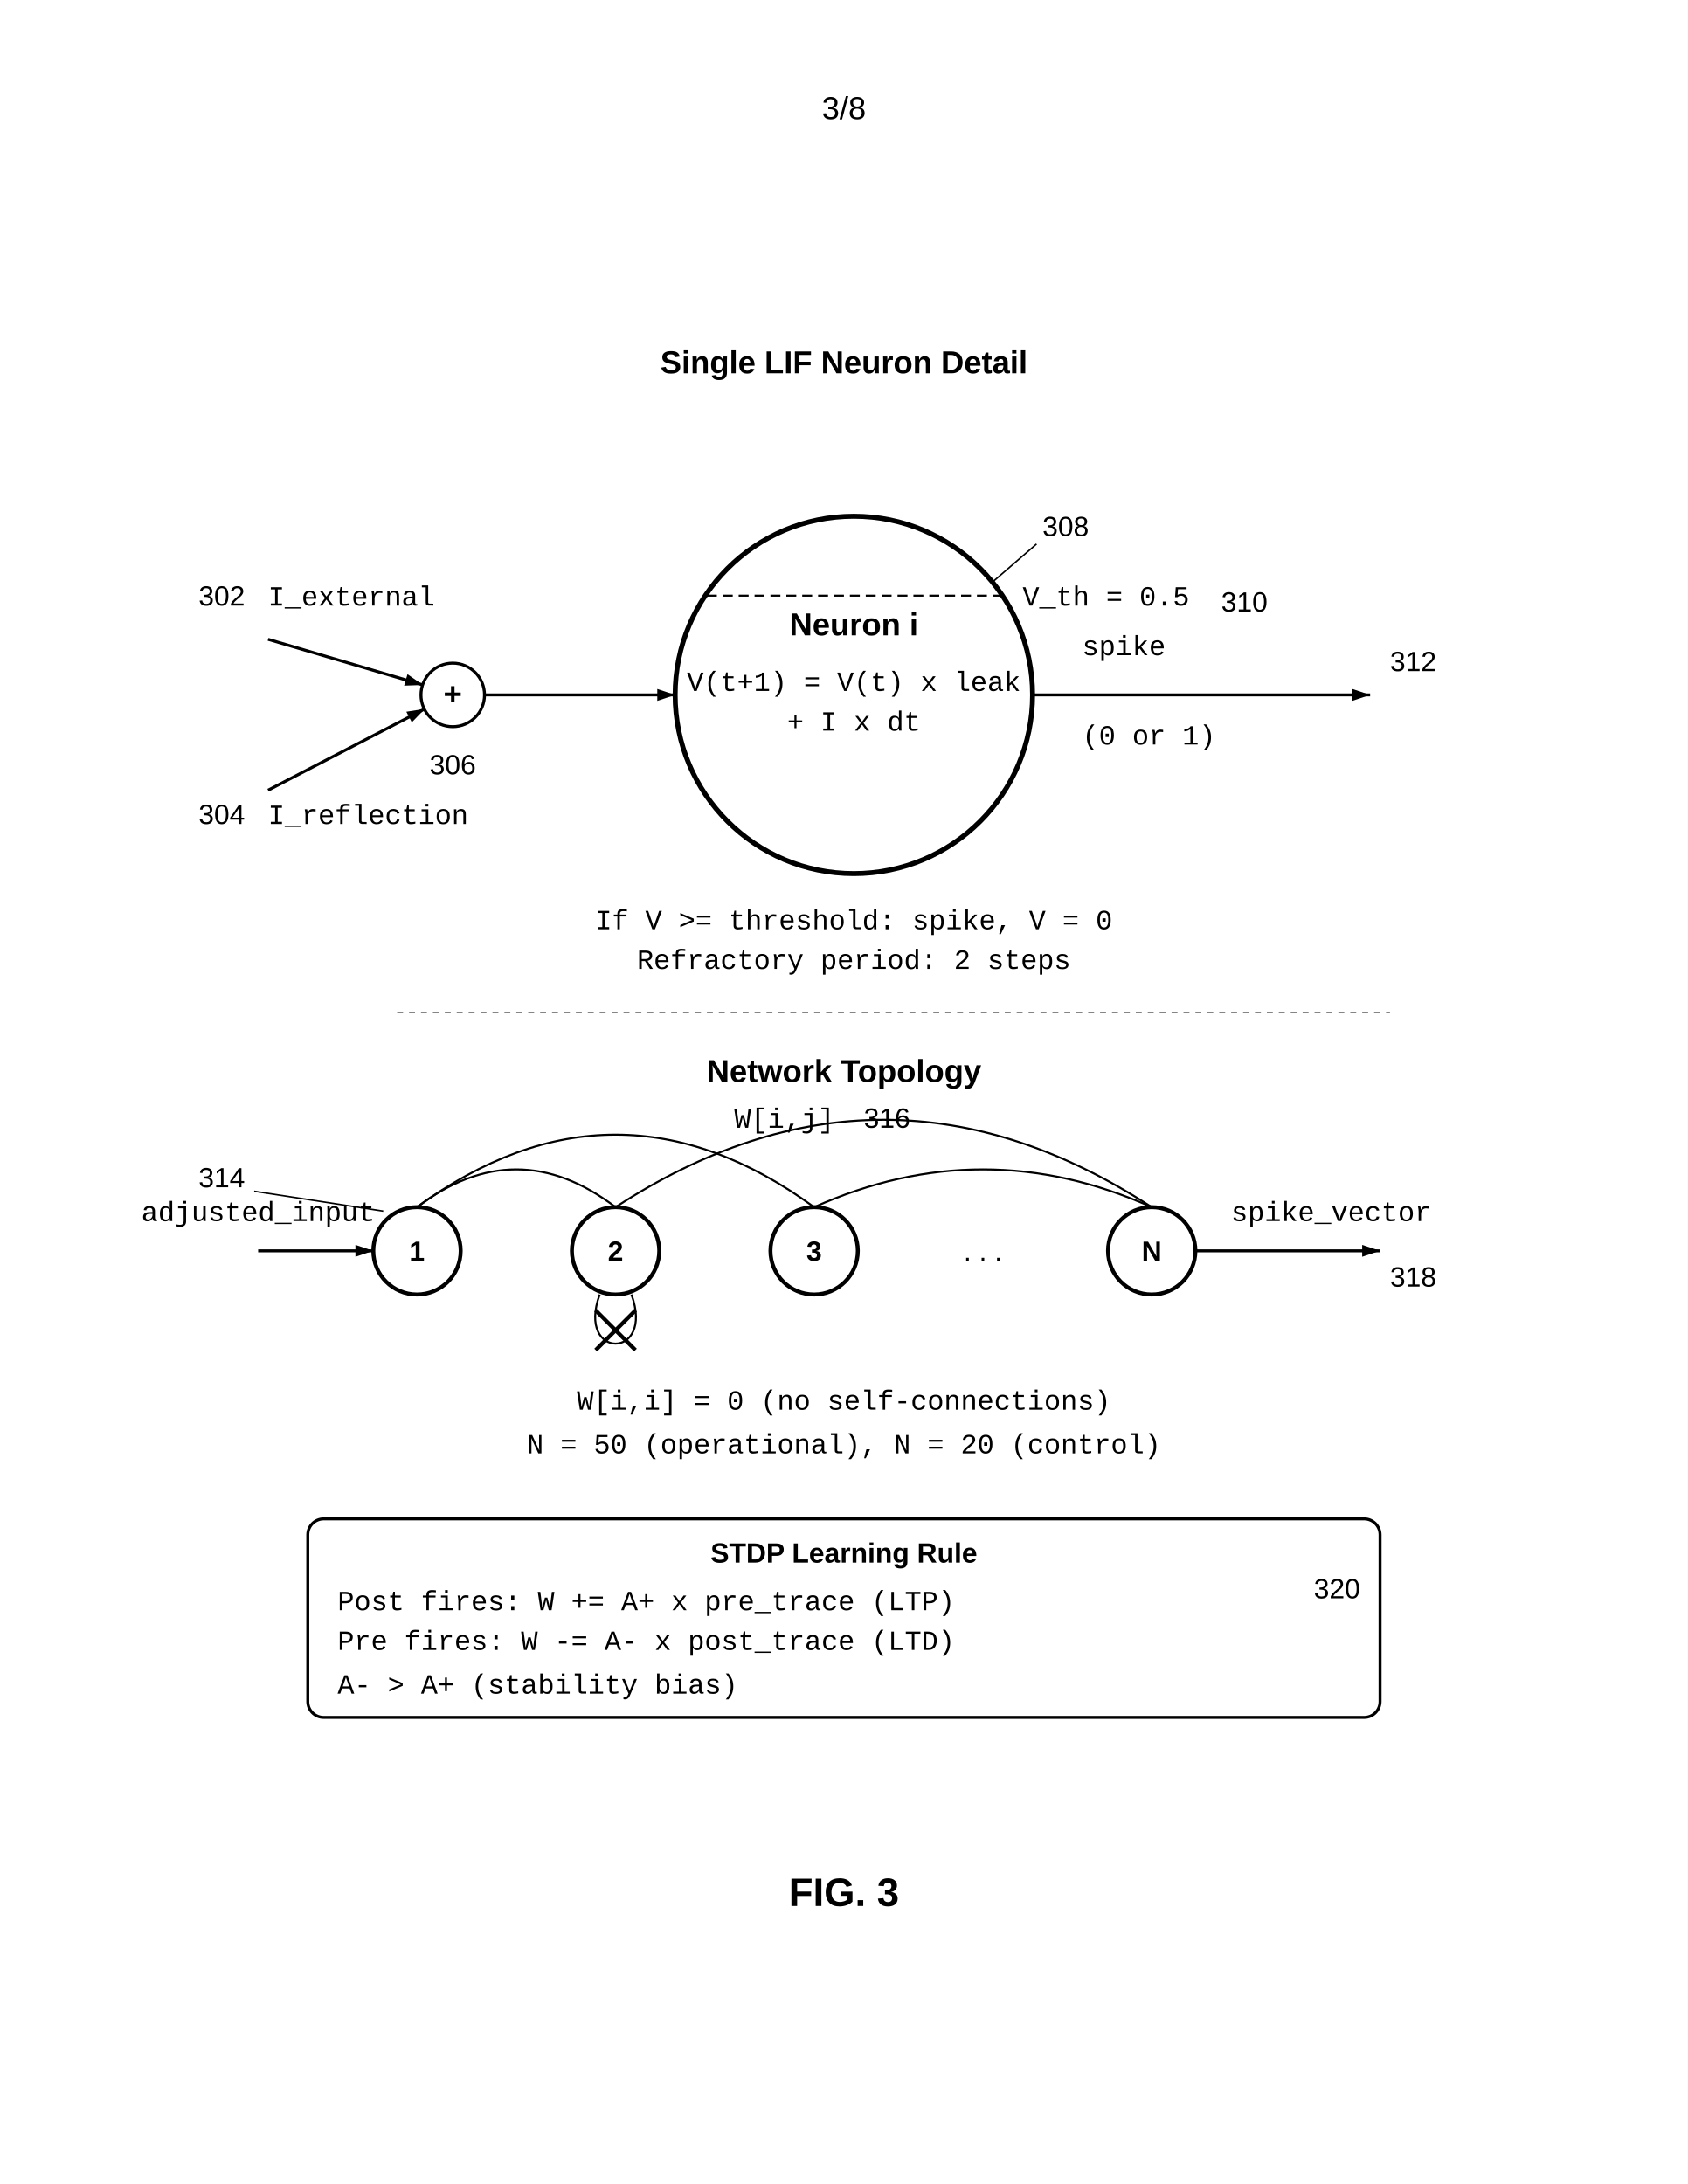
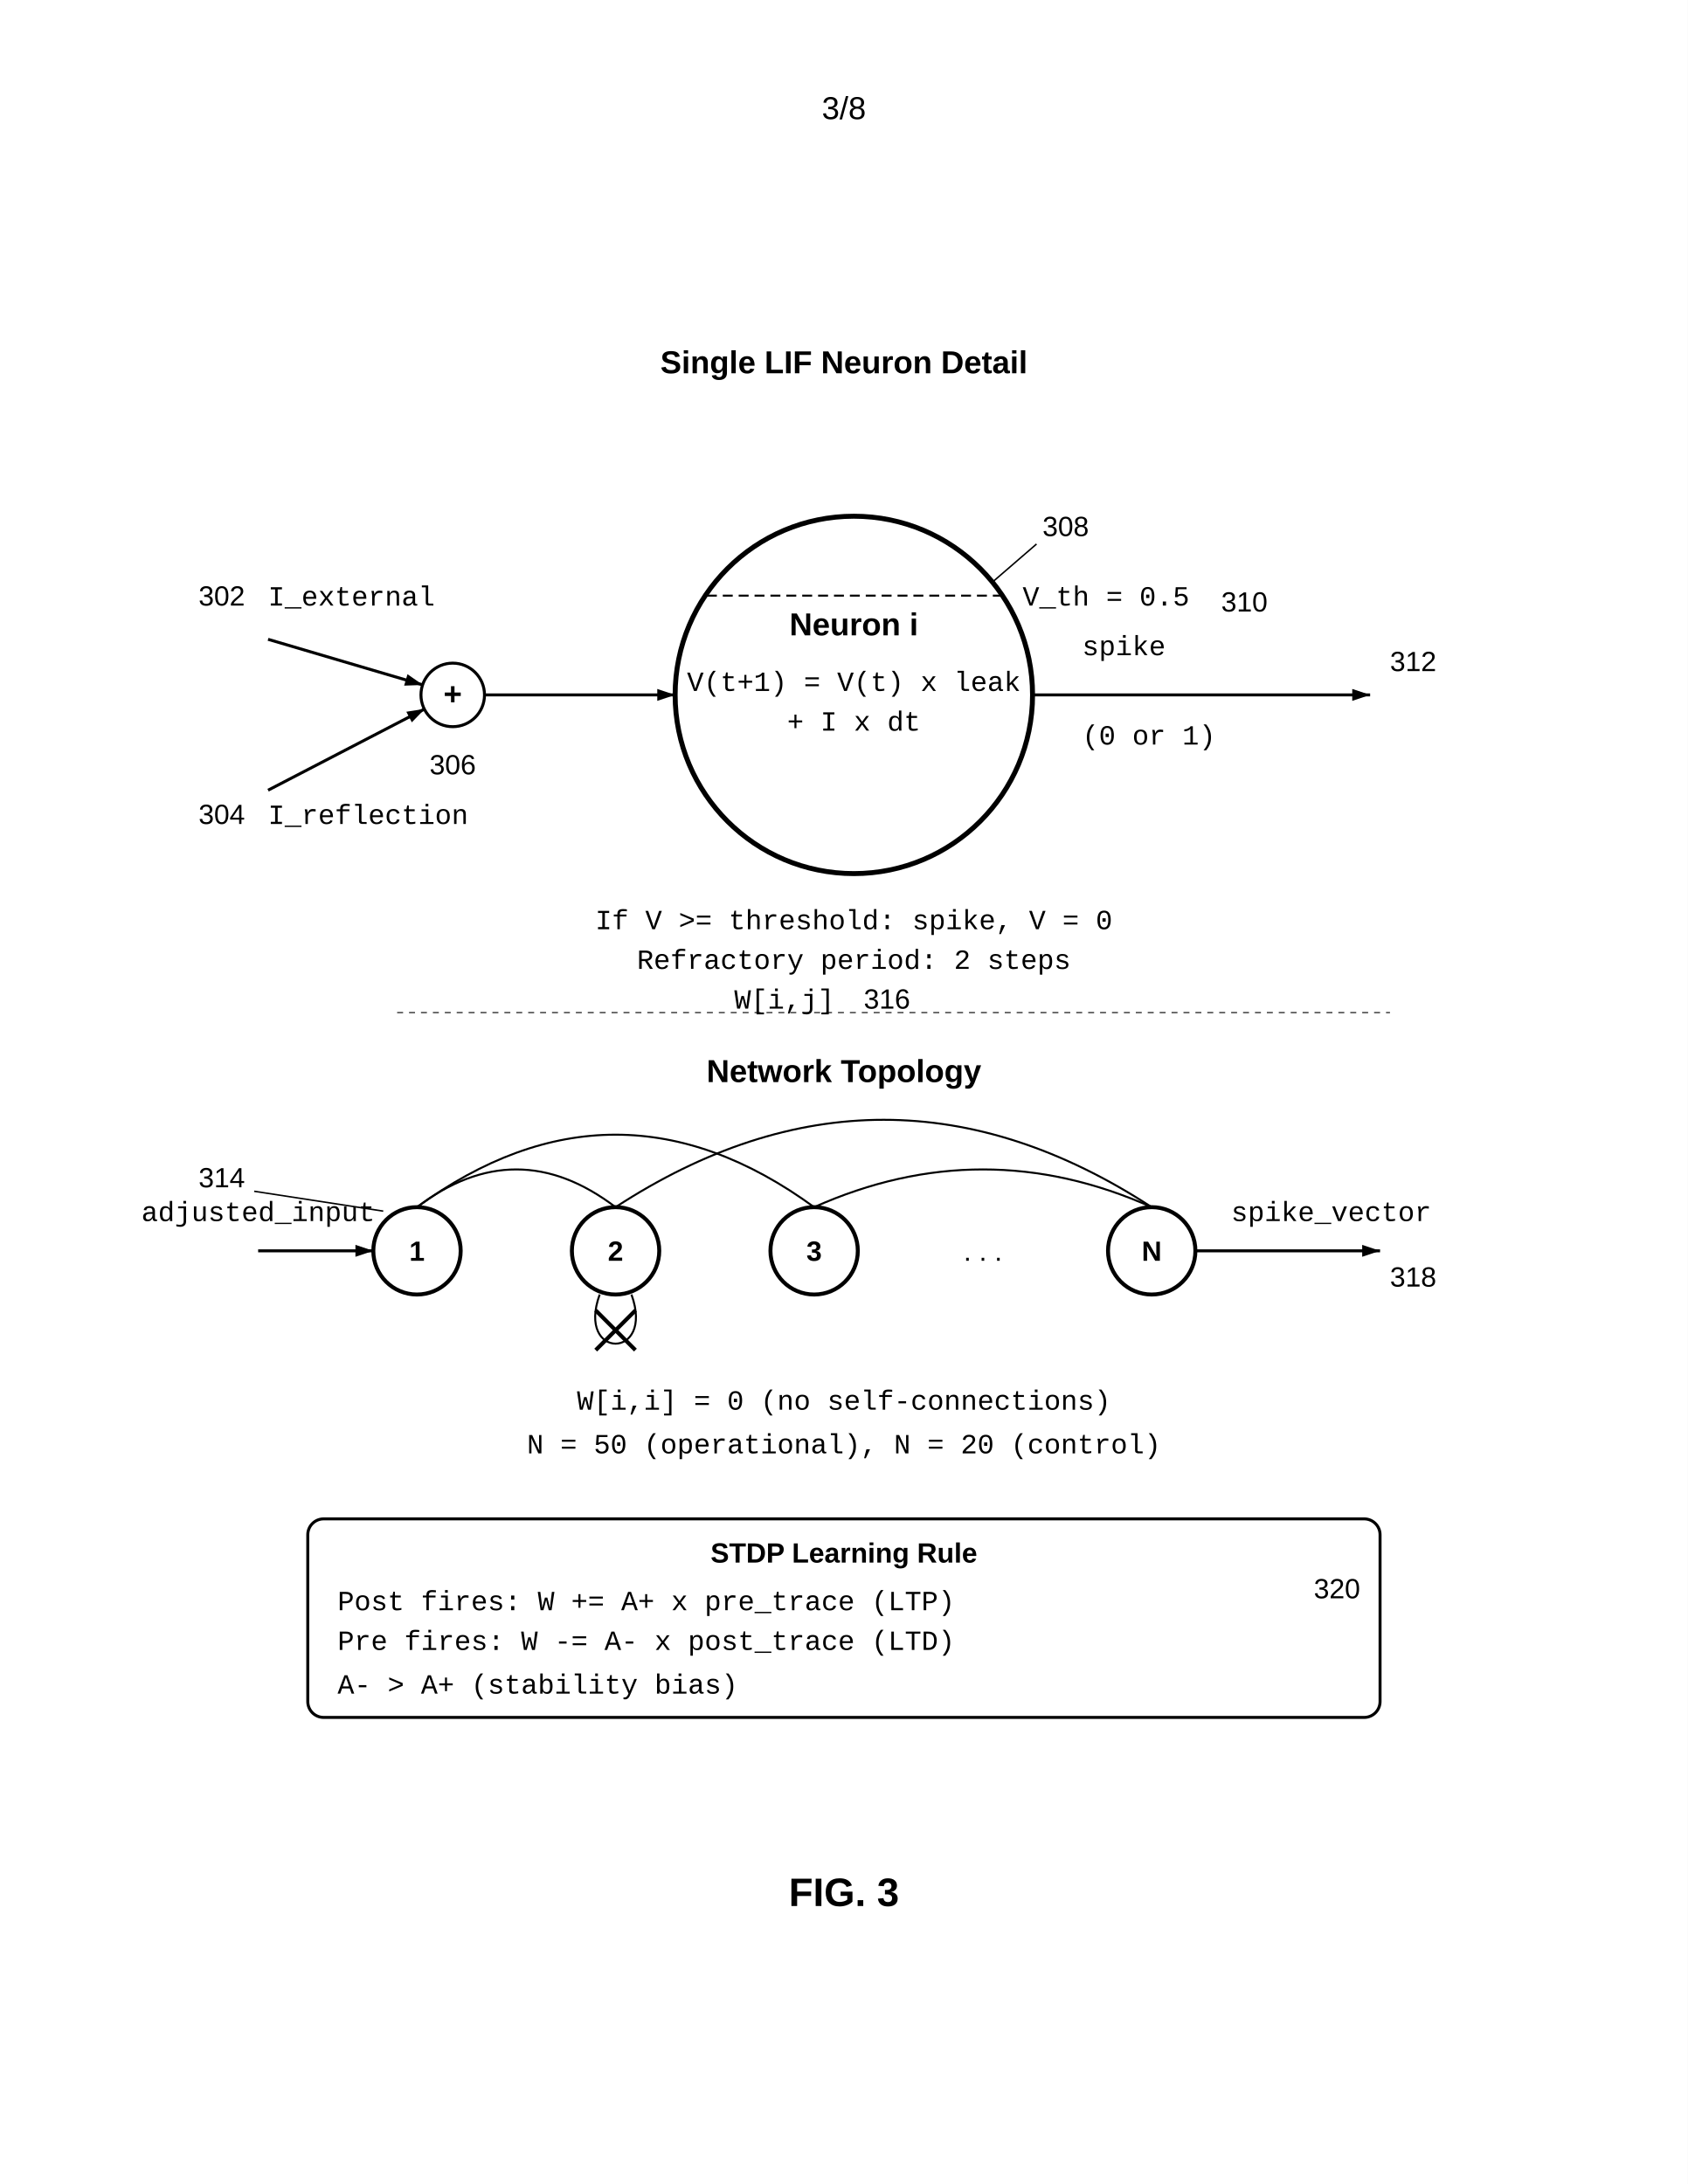
<svg xmlns="http://www.w3.org/2000/svg" width="8.5in" height="11in" viewBox="0 0 850 1100">
  <defs>
    <marker id="ah" markerWidth="6" markerHeight="4" refX="6" refY="2" orient="auto">
      <polygon points="0 0, 6 2, 0 4" fill="black" />
    </marker>
  </defs>
  <rect width="100%" height="100%" fill="white" />
  <text x="425.0" y="60" font-family="Arial, sans-serif" font-size="16" text-anchor="middle">3/8</text>
  <g transform="translate(0, 50)">
    <text x="425" y="138" font-family="Arial, sans-serif" font-size="16" font-weight="bold" text-anchor="middle">Single LIF Neuron Detail</text>
    <text x="135" y="255" font-family="Courier New, monospace" font-size="14">I_external</text>
    <text x="100" y="255" font-family="Arial, sans-serif" font-size="14">302</text>
    <line x1="135" y1="272" x2="213" y2="295" stroke="black" stroke-width="1.5" marker-end="url(#ah)" />
    <text x="135" y="365" font-family="Courier New, monospace" font-size="14">I_reflection</text>
    <text x="100" y="365" font-family="Arial, sans-serif" font-size="14">304</text>
    <line x1="135" y1="348" x2="214" y2="307" stroke="black" stroke-width="1.5" marker-end="url(#ah)" />
    <circle cx="228" cy="300" r="16" fill="none" stroke="black" stroke-width="1.5" />
    <text x="228" y="305" font-family="Arial, sans-serif" font-size="16" font-weight="bold" text-anchor="middle">+</text>
    <text x="228" y="340" font-family="Arial, sans-serif" font-size="14" text-anchor="middle">306</text>
    <line x1="244" y1="300" x2="340" y2="300" stroke="black" stroke-width="1.5" marker-end="url(#ah)" />
    <circle cx="430" cy="300" r="90" fill="none" stroke="black" stroke-width="2.5" />
    <text x="430" y="270" font-family="Arial, sans-serif" font-size="16" font-weight="bold" text-anchor="middle">Neuron i</text>
    <text x="430" y="298" font-family="Courier New, monospace" font-size="14" text-anchor="middle">V(t+1) = V(t) x leak</text>
    <text x="430" y="318" font-family="Courier New, monospace" font-size="14" text-anchor="middle">+ I x dt</text>
    <text x="525" y="220" font-family="Arial, sans-serif" font-size="14" text-anchor="start">308</text>
    <line x1="522" y1="224" x2="500" y2="243" stroke="black" stroke-width="0.75" />
    <line x1="356" y1="250" x2="505" y2="250" stroke="black" stroke-width="1" stroke-dasharray="5,3" />
    <text x="515" y="255" font-family="Courier New, monospace" font-size="14">V_th = 0.5</text>
    <text x="615" y="258" font-family="Arial, sans-serif" font-size="14" text-anchor="start">310</text>
    <line x1="520" y1="300" x2="690" y2="300" stroke="black" stroke-width="1.5" marker-end="url(#ah)" />
    <text x="545" y="280" font-family="Courier New, monospace" font-size="14">spike</text>
    <text x="545" y="325" font-family="Courier New, monospace" font-size="14">(0 or 1)</text>
    <text x="700" y="288" font-family="Arial, sans-serif" font-size="14" text-anchor="start">312</text>
    <text x="430" y="418" font-family="Courier New, monospace" font-size="14" text-anchor="middle">If V &gt;= threshold: spike, V = 0</text>
    <text x="430" y="438" font-family="Courier New, monospace" font-size="14" text-anchor="middle">Refractory period: 2 steps</text>
    <line x1="200" y1="460" x2="700" y2="460" stroke="black" stroke-width="0.5" stroke-dasharray="3,3" />
    <text x="425" y="495" font-family="Arial, sans-serif" font-size="16" font-weight="bold" text-anchor="middle">Network Topology</text>
    <text x="100" y="548" font-family="Arial, sans-serif" font-size="14">314</text>
    <line x1="128" y1="550" x2="193" y2="560" stroke="black" stroke-width="0.75" />
    <circle cx="210" cy="580" r="22" fill="none" stroke="black" stroke-width="2" />
    <text x="210" y="585" font-family="Arial, sans-serif" font-size="14" font-weight="bold" text-anchor="middle">1</text>
    <circle cx="310" cy="580" r="22" fill="none" stroke="black" stroke-width="2" />
    <text x="310" y="585" font-family="Arial, sans-serif" font-size="14" font-weight="bold" text-anchor="middle">2</text>
    <circle cx="410" cy="580" r="22" fill="none" stroke="black" stroke-width="2" />
    <text x="410" y="585" font-family="Arial, sans-serif" font-size="14" font-weight="bold" text-anchor="middle">3</text>
    <circle cx="580" cy="580" r="22" fill="none" stroke="black" stroke-width="2" />
    <text x="580" y="585" font-family="Arial, sans-serif" font-size="14" font-weight="bold" text-anchor="middle">N</text>
    <text x="495" y="585" font-family="Arial, sans-serif" font-size="14" text-anchor="middle">. . .</text>
    <path d="M210,558 Q260,520 310,558" fill="none" stroke="black" stroke-width="1" />
    <path d="M210,558 Q310,485 410,558" fill="none" stroke="black" stroke-width="1" />
    <path d="M310,558 Q445,470 580,558" fill="none" stroke="black" stroke-width="1" />
    <path d="M410,558 Q495,520 580,558" fill="none" stroke="black" stroke-width="1" />
-     <text x="395" y="518" font-family="Courier New, monospace" font-size="14" text-anchor="middle">W[i,j]</text>
-     <text x="435" y="518" font-family="Arial, sans-serif" font-size="14" text-anchor="start">316</text>
+     <text x="395" y="458" font-family="Courier New, monospace" font-size="14" text-anchor="middle">W[i,j]</text>
+     <text x="435" y="458" font-family="Arial, sans-serif" font-size="14" text-anchor="start">316</text>
    <path d="M302,602 C290,635 330,635 318,602" fill="none" stroke="black" stroke-width="1" />
    <line x1="300" y1="610" x2="320" y2="630" stroke="black" stroke-width="2" />
    <line x1="320" y1="610" x2="300" y2="630" stroke="black" stroke-width="2" />
    <line x1="130" y1="580" x2="188" y2="580" stroke="black" stroke-width="1.5" marker-end="url(#ah)" />
    <text x="130" y="565" font-family="Courier New, monospace" font-size="14" text-anchor="middle">adjusted_input</text>
    <line x1="602" y1="580" x2="695" y2="580" stroke="black" stroke-width="1.5" marker-end="url(#ah)" />
    <text x="620" y="565" font-family="Courier New, monospace" font-size="14">spike_vector</text>
    <text x="700" y="598" font-family="Arial, sans-serif" font-size="14" text-anchor="start">318</text>
    <text x="425" y="660" font-family="Courier New, monospace" font-size="14" text-anchor="middle">W[i,i] = 0 (no self-connections)</text>
    <text x="425" y="682" font-family="Courier New, monospace" font-size="14" text-anchor="middle">N = 50 (operational), N = 20 (control)</text>
    <rect x="155" y="715" width="540" height="100" rx="8" fill="none" stroke="black" stroke-width="1.5" />
    <text x="425" y="737" font-family="Arial, sans-serif" font-size="14" font-weight="bold" text-anchor="middle">STDP Learning Rule</text>
    <text x="685" y="755" font-family="Arial, sans-serif" font-size="14" text-anchor="end">320</text>
    <text x="170" y="761" font-family="Courier New, monospace" font-size="14">Post fires: W += A+ x pre_trace (LTP)</text>
    <text x="170" y="781" font-family="Courier New, monospace" font-size="14">Pre fires:  W -= A- x post_trace (LTD)</text>
    <text x="170" y="803" font-family="Courier New, monospace" font-size="14">A- &gt; A+ (stability bias)</text>
    <text x="425" y="910" font-family="Arial, sans-serif" font-size="20" font-weight="bold" text-anchor="middle">FIG. 3</text>
  </g>
</svg>
